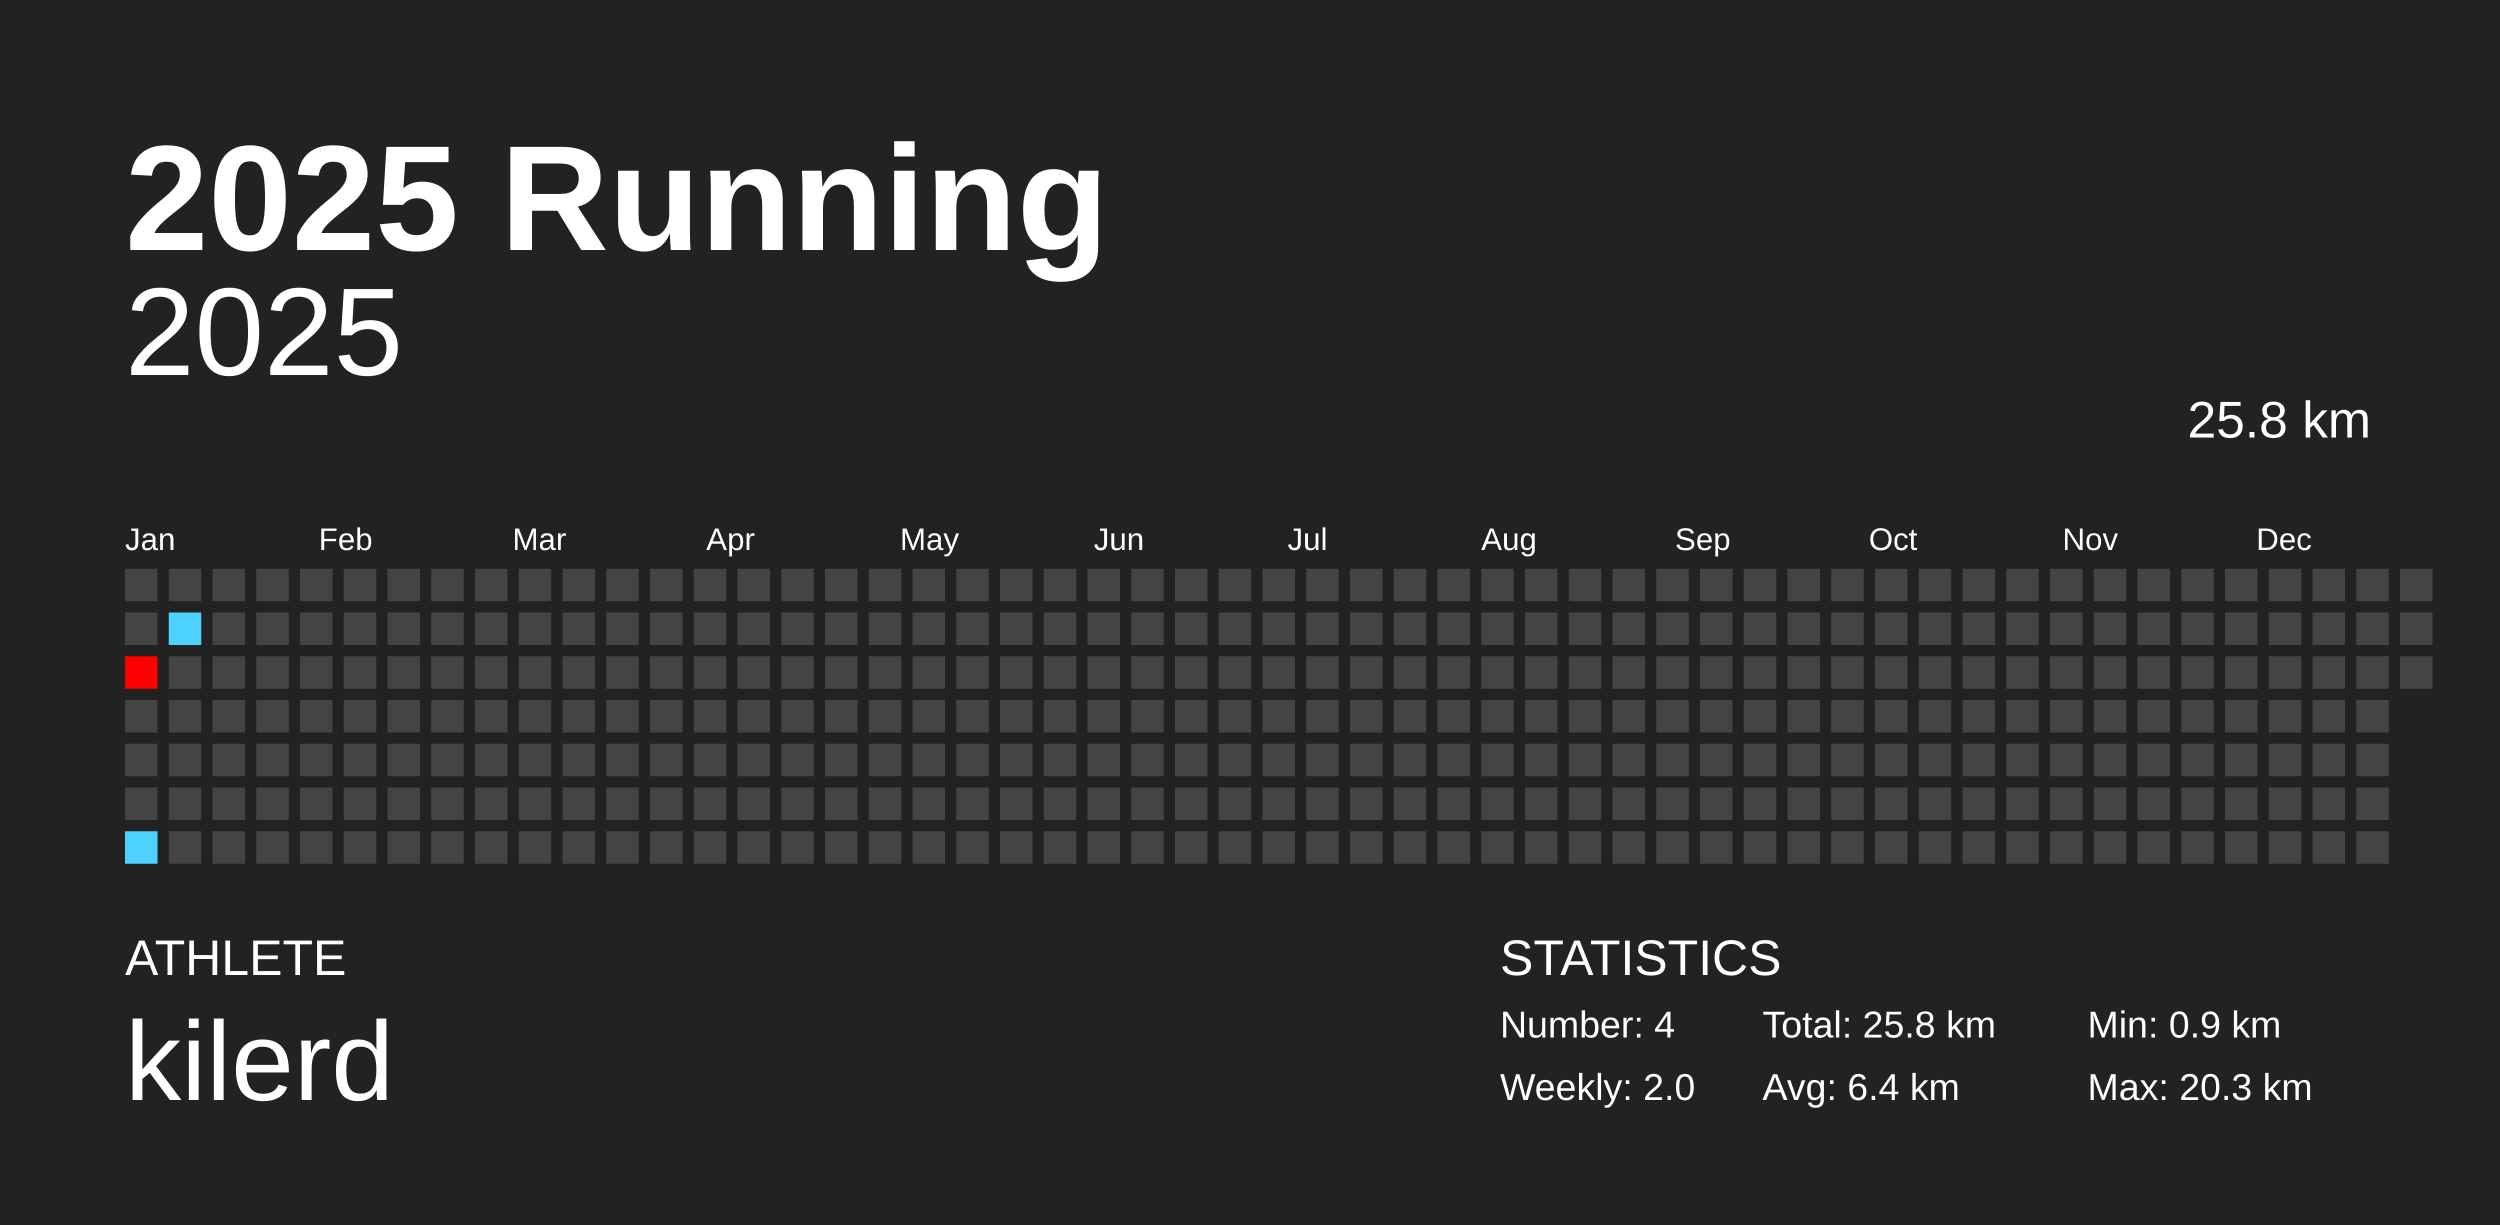
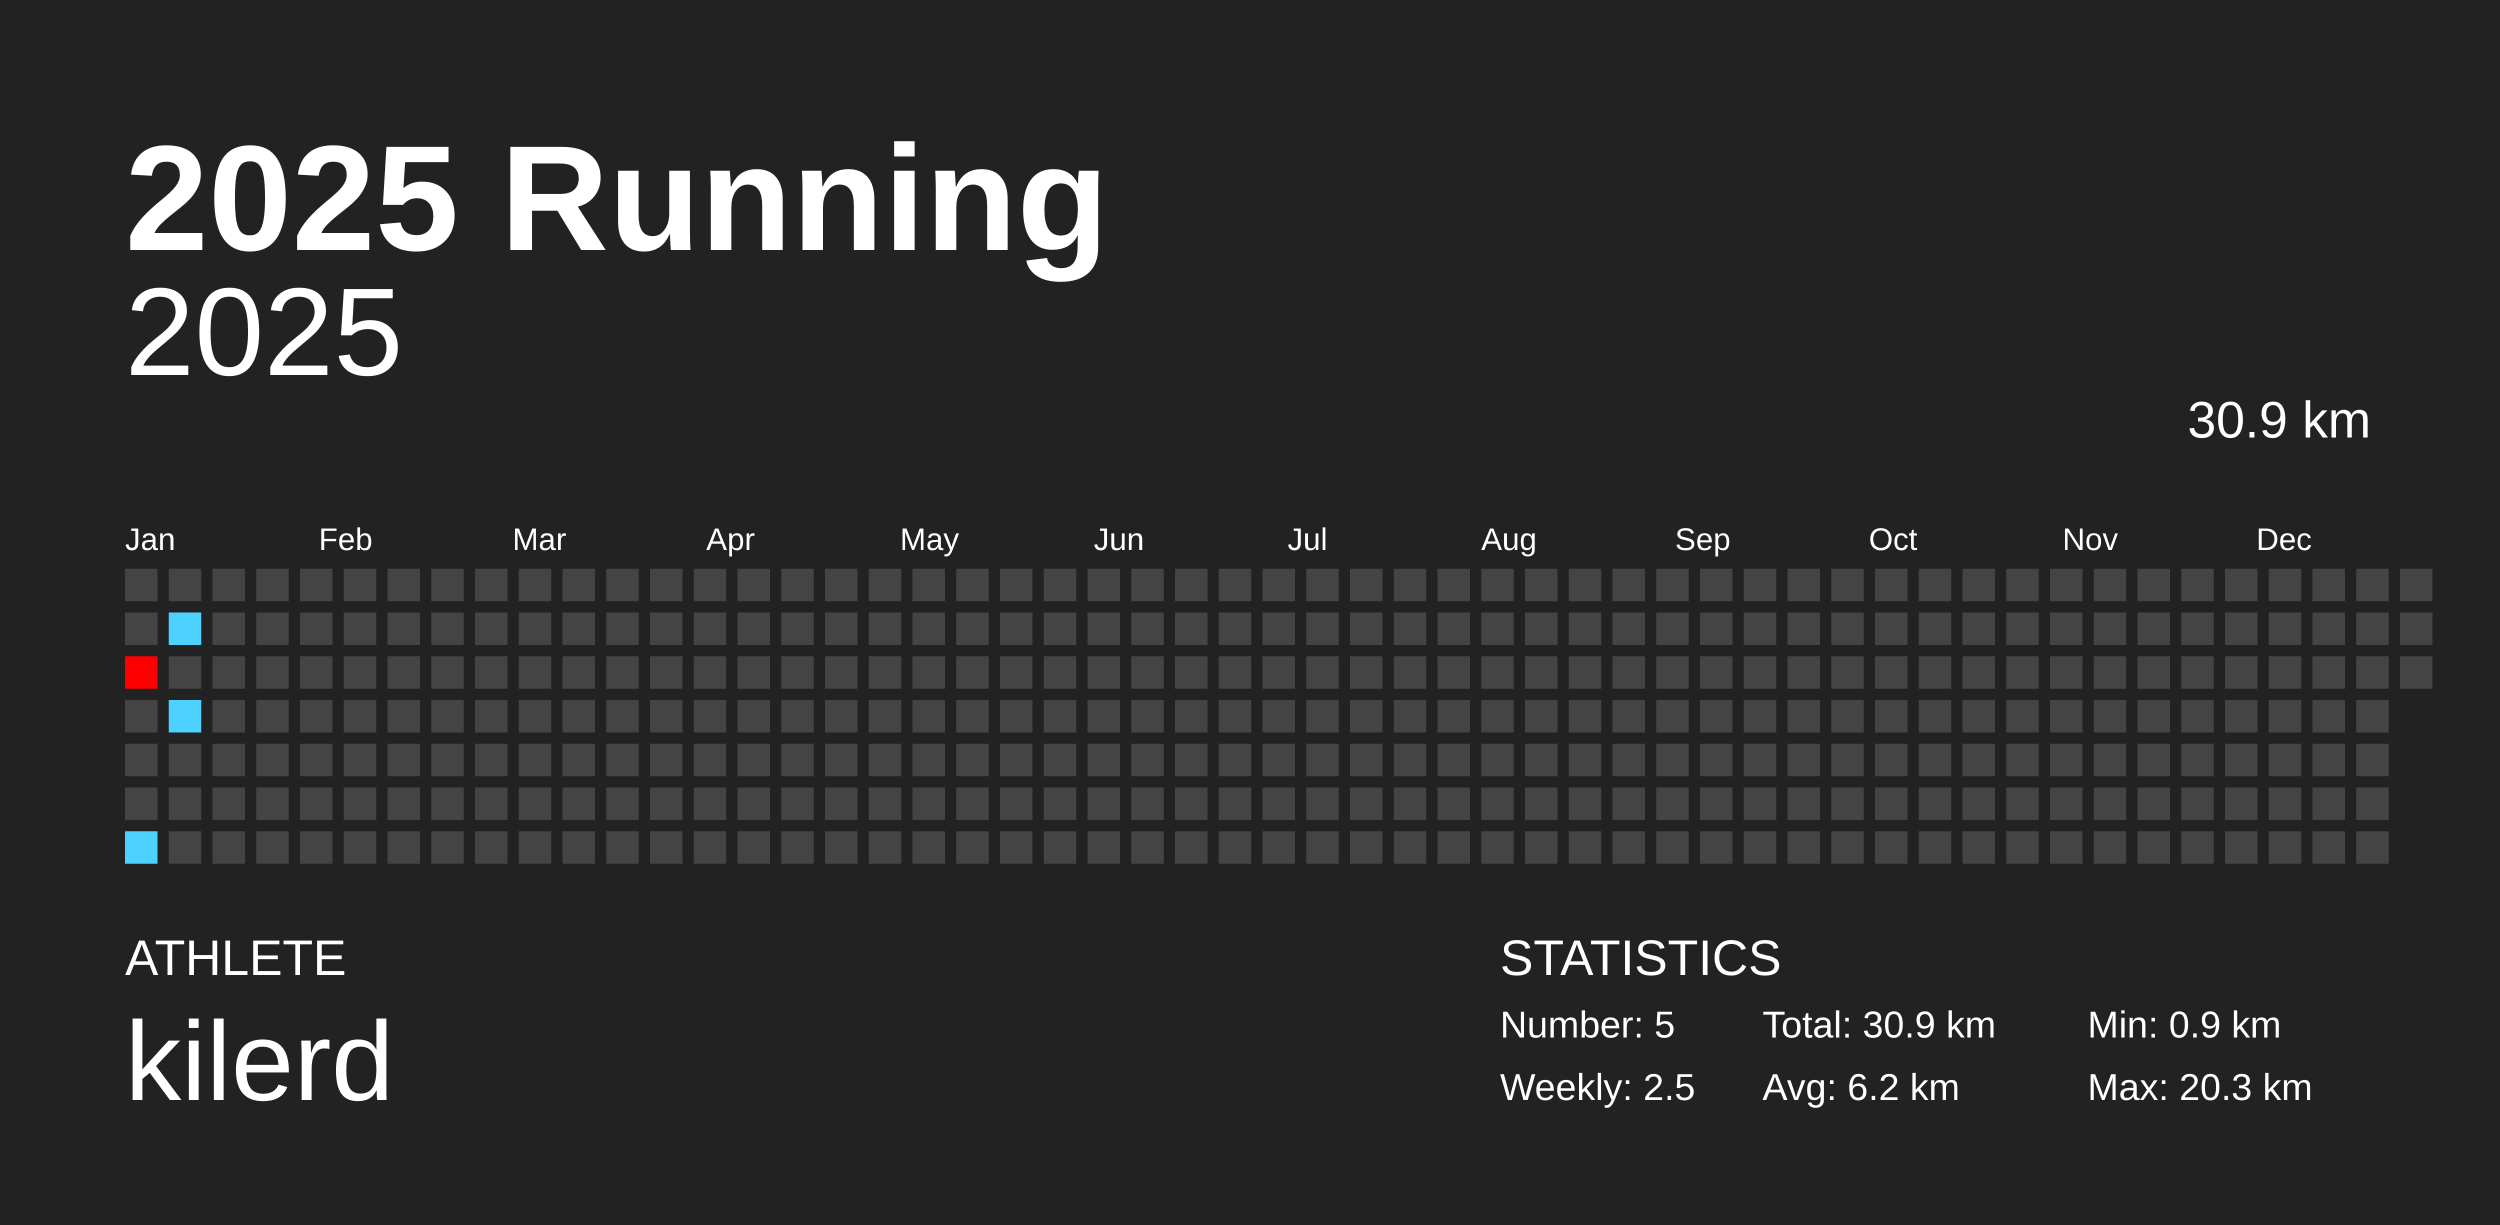
<svg xmlns="http://www.w3.org/2000/svg" baseProfile="full" height="98mm" version="1.1" viewBox="0,0,200,98" width="200mm">
  <defs />
  <rect fill="#222222" height="98" width="200" x="0" y="0" />
  <text fill="#FFFFFF" style="font-size:12px; font-family:Arial; font-weight:bold;" x="10" y="20">2025 Running</text>
  <text fill="#FFFFFF" style="font-size:4px; font-family:Arial" x="10" y="78">ATHLETE</text>
  <text fill="#FFFFFF" style="font-size:9px; font-family:Arial" x="10" y="88">kilerd</text>
  <text fill="#FFFFFF" style="font-size:4px; font-family:Arial" x="120" y="78">STATISTICS</text>
-   <text fill="#FFFFFF" style="font-size:3px; font-family:Arial" x="120" y="83">Number: 4</text>
-   <text fill="#FFFFFF" style="font-size:3px; font-family:Arial" x="120" y="88">Weekly: 2.0</text>
-   <text fill="#FFFFFF" style="font-size:3px; font-family:Arial" x="141" y="83">Total: 25.8 km</text>
-   <text fill="#FFFFFF" style="font-size:3px; font-family:Arial" x="141" y="88">Avg: 6.4 km</text>
+   <text fill="#FFFFFF" style="font-size:3px; font-family:Arial" x="120" y="83">Number: 5</text>
+   <text fill="#FFFFFF" style="font-size:3px; font-family:Arial" x="120" y="88">Weekly: 2.5</text>
+   <text fill="#FFFFFF" style="font-size:3px; font-family:Arial" x="141" y="83">Total: 30.9 km</text>
+   <text fill="#FFFFFF" style="font-size:3px; font-family:Arial" x="141" y="88">Avg: 6.2 km</text>
  <text fill="#FFFFFF" style="font-size:3px; font-family:Arial" x="167" y="83">Min: 0.9 km</text>
  <text fill="#FFFFFF" style="font-size:3px; font-family:Arial" x="167" y="88">Max: 20.3 km</text>
  <text alignment-baseline="hanging" fill="#FFFFFF" style="font-size:10.0px; font-family:Arial;" x="10" y="30">2025</text>
-   <text alignment-baseline="hanging" fill="#FFFFFF" style="font-size:4.125px; font-family:Arial;" x="175" y="35">25.8 km</text>
+   <text alignment-baseline="hanging" fill="#FFFFFF" style="font-size:4.125px; font-family:Arial;" x="175" y="35">30.9 km</text>
  <text fill="#FFFFFF" style="font-size:2.5px; font-family:Arial" x="10.0" y="44">Jan</text>
  <text fill="#FFFFFF" style="font-size:2.5px; font-family:Arial" x="25.5" y="44">Feb</text>
  <text fill="#FFFFFF" style="font-size:2.5px; font-family:Arial" x="41.0" y="44">Mar</text>
  <text fill="#FFFFFF" style="font-size:2.5px; font-family:Arial" x="56.5" y="44">Apr</text>
  <text fill="#FFFFFF" style="font-size:2.5px; font-family:Arial" x="72.0" y="44">May</text>
  <text fill="#FFFFFF" style="font-size:2.5px; font-family:Arial" x="87.5" y="44">Jun</text>
  <text fill="#FFFFFF" style="font-size:2.5px; font-family:Arial" x="103.0" y="44">Jul</text>
  <text fill="#FFFFFF" style="font-size:2.5px; font-family:Arial" x="118.5" y="44">Aug</text>
  <text fill="#FFFFFF" style="font-size:2.5px; font-family:Arial" x="134.0" y="44">Sep</text>
  <text fill="#FFFFFF" style="font-size:2.5px; font-family:Arial" x="149.5" y="44">Oct</text>
  <text fill="#FFFFFF" style="font-size:2.5px; font-family:Arial" x="165.0" y="44">Nov</text>
  <text fill="#FFFFFF" style="font-size:2.5px; font-family:Arial" x="180.5" y="44">Dec</text>
  <rect fill="#444444" height="2.6" width="2.6" x="10.0" y="45.5" />
  <rect fill="#444444" height="2.6" width="2.6" x="10.0" y="49.0" />
  <rect fill="red" height="2.6" width="2.6" x="10.0" y="52.5" />
  <rect fill="#444444" height="2.6" width="2.6" x="10.0" y="56.0" />
  <rect fill="#444444" height="2.6" width="2.6" x="10.0" y="59.5" />
  <rect fill="#444444" height="2.6" width="2.6" x="10.0" y="63.0" />
  <rect fill="#4dd2ff" height="2.6" width="2.6" x="10.0" y="66.5" />
  <rect fill="#444444" height="2.6" width="2.6" x="13.5" y="45.5" />
  <rect fill="#4dd2ff" height="2.6" width="2.6" x="13.5" y="49.0" />
  <rect fill="#444444" height="2.6" width="2.6" x="13.5" y="52.5" />
-   <rect fill="#444444" height="2.6" width="2.6" x="13.5" y="56.0" />
+   <rect fill="#4dd2ff" height="2.6" width="2.6" x="13.5" y="56.0" />
  <rect fill="#444444" height="2.6" width="2.6" x="13.5" y="59.5" />
  <rect fill="#444444" height="2.6" width="2.6" x="13.5" y="63.0" />
  <rect fill="#444444" height="2.6" width="2.6" x="13.5" y="66.5" />
  <rect fill="#444444" height="2.6" width="2.6" x="17.0" y="45.5" />
  <rect fill="#444444" height="2.6" width="2.6" x="17.0" y="49.0" />
  <rect fill="#444444" height="2.6" width="2.6" x="17.0" y="52.5" />
  <rect fill="#444444" height="2.6" width="2.6" x="17.0" y="56.0" />
  <rect fill="#444444" height="2.6" width="2.6" x="17.0" y="59.5" />
  <rect fill="#444444" height="2.6" width="2.6" x="17.0" y="63.0" />
  <rect fill="#444444" height="2.6" width="2.6" x="17.0" y="66.5" />
  <rect fill="#444444" height="2.6" width="2.6" x="20.5" y="45.5" />
  <rect fill="#444444" height="2.6" width="2.6" x="20.5" y="49.0" />
  <rect fill="#444444" height="2.6" width="2.6" x="20.5" y="52.5" />
  <rect fill="#444444" height="2.6" width="2.6" x="20.5" y="56.0" />
  <rect fill="#444444" height="2.6" width="2.6" x="20.5" y="59.5" />
  <rect fill="#444444" height="2.6" width="2.6" x="20.5" y="63.0" />
  <rect fill="#444444" height="2.6" width="2.6" x="20.5" y="66.5" />
  <rect fill="#444444" height="2.6" width="2.6" x="24.0" y="45.5" />
  <rect fill="#444444" height="2.6" width="2.6" x="24.0" y="49.0" />
  <rect fill="#444444" height="2.6" width="2.6" x="24.0" y="52.5" />
  <rect fill="#444444" height="2.6" width="2.6" x="24.0" y="56.0" />
  <rect fill="#444444" height="2.6" width="2.6" x="24.0" y="59.5" />
  <rect fill="#444444" height="2.6" width="2.6" x="24.0" y="63.0" />
  <rect fill="#444444" height="2.6" width="2.6" x="24.0" y="66.5" />
  <rect fill="#444444" height="2.6" width="2.6" x="27.5" y="45.5" />
  <rect fill="#444444" height="2.6" width="2.6" x="27.5" y="49.0" />
  <rect fill="#444444" height="2.6" width="2.6" x="27.5" y="52.5" />
  <rect fill="#444444" height="2.6" width="2.6" x="27.5" y="56.0" />
  <rect fill="#444444" height="2.6" width="2.6" x="27.5" y="59.5" />
  <rect fill="#444444" height="2.6" width="2.6" x="27.5" y="63.0" />
  <rect fill="#444444" height="2.6" width="2.6" x="27.5" y="66.5" />
  <rect fill="#444444" height="2.6" width="2.6" x="31.0" y="45.5" />
  <rect fill="#444444" height="2.6" width="2.6" x="31.0" y="49.0" />
  <rect fill="#444444" height="2.6" width="2.6" x="31.0" y="52.5" />
  <rect fill="#444444" height="2.6" width="2.6" x="31.0" y="56.0" />
  <rect fill="#444444" height="2.6" width="2.6" x="31.0" y="59.5" />
  <rect fill="#444444" height="2.6" width="2.6" x="31.0" y="63.0" />
  <rect fill="#444444" height="2.6" width="2.6" x="31.0" y="66.5" />
  <rect fill="#444444" height="2.6" width="2.6" x="34.5" y="45.5" />
  <rect fill="#444444" height="2.6" width="2.6" x="34.5" y="49.0" />
  <rect fill="#444444" height="2.6" width="2.6" x="34.5" y="52.5" />
  <rect fill="#444444" height="2.6" width="2.6" x="34.5" y="56.0" />
  <rect fill="#444444" height="2.6" width="2.6" x="34.5" y="59.5" />
  <rect fill="#444444" height="2.6" width="2.6" x="34.5" y="63.0" />
  <rect fill="#444444" height="2.6" width="2.6" x="34.5" y="66.5" />
  <rect fill="#444444" height="2.6" width="2.6" x="38.0" y="45.5" />
  <rect fill="#444444" height="2.6" width="2.6" x="38.0" y="49.0" />
  <rect fill="#444444" height="2.6" width="2.6" x="38.0" y="52.5" />
  <rect fill="#444444" height="2.6" width="2.6" x="38.0" y="56.0" />
  <rect fill="#444444" height="2.6" width="2.6" x="38.0" y="59.5" />
  <rect fill="#444444" height="2.6" width="2.6" x="38.0" y="63.0" />
  <rect fill="#444444" height="2.6" width="2.6" x="38.0" y="66.5" />
  <rect fill="#444444" height="2.6" width="2.6" x="41.5" y="45.5" />
  <rect fill="#444444" height="2.6" width="2.6" x="41.5" y="49.0" />
  <rect fill="#444444" height="2.6" width="2.6" x="41.5" y="52.5" />
  <rect fill="#444444" height="2.6" width="2.6" x="41.5" y="56.0" />
  <rect fill="#444444" height="2.6" width="2.6" x="41.5" y="59.5" />
  <rect fill="#444444" height="2.6" width="2.6" x="41.5" y="63.0" />
  <rect fill="#444444" height="2.6" width="2.6" x="41.5" y="66.5" />
  <rect fill="#444444" height="2.6" width="2.6" x="45.0" y="45.5" />
  <rect fill="#444444" height="2.6" width="2.6" x="45.0" y="49.0" />
  <rect fill="#444444" height="2.6" width="2.6" x="45.0" y="52.5" />
  <rect fill="#444444" height="2.6" width="2.6" x="45.0" y="56.0" />
  <rect fill="#444444" height="2.6" width="2.6" x="45.0" y="59.5" />
  <rect fill="#444444" height="2.6" width="2.6" x="45.0" y="63.0" />
  <rect fill="#444444" height="2.6" width="2.6" x="45.0" y="66.5" />
  <rect fill="#444444" height="2.6" width="2.6" x="48.5" y="45.5" />
  <rect fill="#444444" height="2.6" width="2.6" x="48.5" y="49.0" />
  <rect fill="#444444" height="2.6" width="2.6" x="48.5" y="52.5" />
  <rect fill="#444444" height="2.6" width="2.6" x="48.5" y="56.0" />
  <rect fill="#444444" height="2.6" width="2.6" x="48.5" y="59.5" />
  <rect fill="#444444" height="2.6" width="2.6" x="48.5" y="63.0" />
  <rect fill="#444444" height="2.6" width="2.6" x="48.5" y="66.5" />
  <rect fill="#444444" height="2.6" width="2.6" x="52.0" y="45.5" />
  <rect fill="#444444" height="2.6" width="2.6" x="52.0" y="49.0" />
  <rect fill="#444444" height="2.6" width="2.6" x="52.0" y="52.5" />
  <rect fill="#444444" height="2.6" width="2.6" x="52.0" y="56.0" />
  <rect fill="#444444" height="2.6" width="2.6" x="52.0" y="59.5" />
  <rect fill="#444444" height="2.6" width="2.6" x="52.0" y="63.0" />
  <rect fill="#444444" height="2.6" width="2.6" x="52.0" y="66.5" />
  <rect fill="#444444" height="2.6" width="2.6" x="55.5" y="45.5" />
  <rect fill="#444444" height="2.6" width="2.6" x="55.5" y="49.0" />
  <rect fill="#444444" height="2.6" width="2.6" x="55.5" y="52.5" />
  <rect fill="#444444" height="2.6" width="2.6" x="55.5" y="56.0" />
  <rect fill="#444444" height="2.6" width="2.6" x="55.5" y="59.5" />
  <rect fill="#444444" height="2.6" width="2.6" x="55.5" y="63.0" />
  <rect fill="#444444" height="2.6" width="2.6" x="55.5" y="66.5" />
  <rect fill="#444444" height="2.6" width="2.6" x="59.0" y="45.5" />
  <rect fill="#444444" height="2.6" width="2.6" x="59.0" y="49.0" />
  <rect fill="#444444" height="2.6" width="2.6" x="59.0" y="52.5" />
  <rect fill="#444444" height="2.6" width="2.6" x="59.0" y="56.0" />
  <rect fill="#444444" height="2.6" width="2.6" x="59.0" y="59.5" />
  <rect fill="#444444" height="2.6" width="2.6" x="59.0" y="63.0" />
  <rect fill="#444444" height="2.6" width="2.6" x="59.0" y="66.5" />
  <rect fill="#444444" height="2.6" width="2.6" x="62.5" y="45.5" />
  <rect fill="#444444" height="2.6" width="2.6" x="62.5" y="49.0" />
  <rect fill="#444444" height="2.6" width="2.6" x="62.5" y="52.5" />
  <rect fill="#444444" height="2.6" width="2.6" x="62.5" y="56.0" />
  <rect fill="#444444" height="2.6" width="2.6" x="62.5" y="59.5" />
  <rect fill="#444444" height="2.6" width="2.6" x="62.5" y="63.0" />
  <rect fill="#444444" height="2.6" width="2.6" x="62.5" y="66.5" />
  <rect fill="#444444" height="2.6" width="2.6" x="66.0" y="45.5" />
  <rect fill="#444444" height="2.6" width="2.6" x="66.0" y="49.0" />
  <rect fill="#444444" height="2.6" width="2.6" x="66.0" y="52.5" />
  <rect fill="#444444" height="2.6" width="2.6" x="66.0" y="56.0" />
  <rect fill="#444444" height="2.6" width="2.6" x="66.0" y="59.5" />
  <rect fill="#444444" height="2.6" width="2.6" x="66.0" y="63.0" />
  <rect fill="#444444" height="2.6" width="2.6" x="66.0" y="66.5" />
  <rect fill="#444444" height="2.6" width="2.6" x="69.5" y="45.5" />
  <rect fill="#444444" height="2.6" width="2.6" x="69.5" y="49.0" />
  <rect fill="#444444" height="2.6" width="2.6" x="69.5" y="52.5" />
  <rect fill="#444444" height="2.6" width="2.6" x="69.5" y="56.0" />
  <rect fill="#444444" height="2.6" width="2.6" x="69.5" y="59.5" />
  <rect fill="#444444" height="2.6" width="2.6" x="69.5" y="63.0" />
  <rect fill="#444444" height="2.6" width="2.6" x="69.5" y="66.5" />
  <rect fill="#444444" height="2.6" width="2.6" x="73.0" y="45.5" />
  <rect fill="#444444" height="2.6" width="2.6" x="73.0" y="49.0" />
  <rect fill="#444444" height="2.6" width="2.6" x="73.0" y="52.5" />
  <rect fill="#444444" height="2.6" width="2.6" x="73.0" y="56.0" />
  <rect fill="#444444" height="2.6" width="2.6" x="73.0" y="59.5" />
  <rect fill="#444444" height="2.6" width="2.6" x="73.0" y="63.0" />
  <rect fill="#444444" height="2.6" width="2.6" x="73.0" y="66.5" />
  <rect fill="#444444" height="2.6" width="2.6" x="76.5" y="45.5" />
  <rect fill="#444444" height="2.6" width="2.6" x="76.5" y="49.0" />
  <rect fill="#444444" height="2.6" width="2.6" x="76.5" y="52.5" />
  <rect fill="#444444" height="2.6" width="2.6" x="76.5" y="56.0" />
  <rect fill="#444444" height="2.6" width="2.6" x="76.5" y="59.5" />
  <rect fill="#444444" height="2.6" width="2.6" x="76.5" y="63.0" />
  <rect fill="#444444" height="2.6" width="2.6" x="76.5" y="66.5" />
  <rect fill="#444444" height="2.6" width="2.6" x="80.0" y="45.5" />
  <rect fill="#444444" height="2.6" width="2.6" x="80.0" y="49.0" />
  <rect fill="#444444" height="2.6" width="2.6" x="80.0" y="52.5" />
  <rect fill="#444444" height="2.6" width="2.6" x="80.0" y="56.0" />
  <rect fill="#444444" height="2.6" width="2.6" x="80.0" y="59.5" />
  <rect fill="#444444" height="2.6" width="2.6" x="80.0" y="63.0" />
  <rect fill="#444444" height="2.6" width="2.6" x="80.0" y="66.5" />
  <rect fill="#444444" height="2.6" width="2.6" x="83.5" y="45.5" />
  <rect fill="#444444" height="2.6" width="2.6" x="83.5" y="49.0" />
  <rect fill="#444444" height="2.6" width="2.6" x="83.5" y="52.5" />
  <rect fill="#444444" height="2.6" width="2.6" x="83.5" y="56.0" />
  <rect fill="#444444" height="2.6" width="2.6" x="83.5" y="59.5" />
  <rect fill="#444444" height="2.6" width="2.6" x="83.5" y="63.0" />
  <rect fill="#444444" height="2.6" width="2.6" x="83.5" y="66.5" />
  <rect fill="#444444" height="2.6" width="2.6" x="87.0" y="45.5" />
  <rect fill="#444444" height="2.6" width="2.6" x="87.0" y="49.0" />
  <rect fill="#444444" height="2.6" width="2.6" x="87.0" y="52.5" />
  <rect fill="#444444" height="2.6" width="2.6" x="87.0" y="56.0" />
  <rect fill="#444444" height="2.6" width="2.6" x="87.0" y="59.5" />
  <rect fill="#444444" height="2.6" width="2.6" x="87.0" y="63.0" />
  <rect fill="#444444" height="2.6" width="2.6" x="87.0" y="66.5" />
  <rect fill="#444444" height="2.6" width="2.6" x="90.5" y="45.5" />
  <rect fill="#444444" height="2.6" width="2.6" x="90.5" y="49.0" />
  <rect fill="#444444" height="2.6" width="2.6" x="90.5" y="52.5" />
  <rect fill="#444444" height="2.6" width="2.6" x="90.5" y="56.0" />
  <rect fill="#444444" height="2.6" width="2.6" x="90.5" y="59.5" />
  <rect fill="#444444" height="2.6" width="2.6" x="90.5" y="63.0" />
  <rect fill="#444444" height="2.6" width="2.6" x="90.5" y="66.5" />
  <rect fill="#444444" height="2.6" width="2.6" x="94.0" y="45.5" />
  <rect fill="#444444" height="2.6" width="2.6" x="94.0" y="49.0" />
  <rect fill="#444444" height="2.6" width="2.6" x="94.0" y="52.5" />
  <rect fill="#444444" height="2.6" width="2.6" x="94.0" y="56.0" />
  <rect fill="#444444" height="2.6" width="2.6" x="94.0" y="59.5" />
  <rect fill="#444444" height="2.6" width="2.6" x="94.0" y="63.0" />
  <rect fill="#444444" height="2.6" width="2.6" x="94.0" y="66.5" />
  <rect fill="#444444" height="2.6" width="2.6" x="97.5" y="45.5" />
  <rect fill="#444444" height="2.6" width="2.6" x="97.5" y="49.0" />
  <rect fill="#444444" height="2.6" width="2.6" x="97.5" y="52.5" />
  <rect fill="#444444" height="2.6" width="2.6" x="97.5" y="56.0" />
  <rect fill="#444444" height="2.6" width="2.6" x="97.5" y="59.5" />
  <rect fill="#444444" height="2.6" width="2.6" x="97.5" y="63.0" />
  <rect fill="#444444" height="2.6" width="2.6" x="97.5" y="66.5" />
  <rect fill="#444444" height="2.6" width="2.6" x="101.0" y="45.5" />
  <rect fill="#444444" height="2.6" width="2.6" x="101.0" y="49.0" />
  <rect fill="#444444" height="2.6" width="2.6" x="101.0" y="52.5" />
  <rect fill="#444444" height="2.6" width="2.6" x="101.0" y="56.0" />
  <rect fill="#444444" height="2.6" width="2.6" x="101.0" y="59.5" />
  <rect fill="#444444" height="2.6" width="2.6" x="101.0" y="63.0" />
  <rect fill="#444444" height="2.6" width="2.6" x="101.0" y="66.5" />
  <rect fill="#444444" height="2.6" width="2.6" x="104.5" y="45.5" />
  <rect fill="#444444" height="2.6" width="2.6" x="104.5" y="49.0" />
  <rect fill="#444444" height="2.6" width="2.6" x="104.5" y="52.5" />
  <rect fill="#444444" height="2.6" width="2.6" x="104.5" y="56.0" />
  <rect fill="#444444" height="2.6" width="2.6" x="104.5" y="59.5" />
  <rect fill="#444444" height="2.6" width="2.6" x="104.5" y="63.0" />
  <rect fill="#444444" height="2.6" width="2.6" x="104.5" y="66.5" />
  <rect fill="#444444" height="2.6" width="2.6" x="108.0" y="45.5" />
  <rect fill="#444444" height="2.6" width="2.6" x="108.0" y="49.0" />
  <rect fill="#444444" height="2.6" width="2.6" x="108.0" y="52.5" />
  <rect fill="#444444" height="2.6" width="2.6" x="108.0" y="56.0" />
  <rect fill="#444444" height="2.6" width="2.6" x="108.0" y="59.5" />
  <rect fill="#444444" height="2.6" width="2.6" x="108.0" y="63.0" />
  <rect fill="#444444" height="2.6" width="2.6" x="108.0" y="66.5" />
  <rect fill="#444444" height="2.6" width="2.6" x="111.5" y="45.5" />
  <rect fill="#444444" height="2.6" width="2.6" x="111.5" y="49.0" />
  <rect fill="#444444" height="2.6" width="2.6" x="111.5" y="52.5" />
  <rect fill="#444444" height="2.6" width="2.6" x="111.5" y="56.0" />
  <rect fill="#444444" height="2.6" width="2.6" x="111.5" y="59.5" />
  <rect fill="#444444" height="2.6" width="2.6" x="111.5" y="63.0" />
  <rect fill="#444444" height="2.6" width="2.6" x="111.5" y="66.5" />
  <rect fill="#444444" height="2.6" width="2.6" x="115.0" y="45.5" />
  <rect fill="#444444" height="2.6" width="2.6" x="115.0" y="49.0" />
  <rect fill="#444444" height="2.6" width="2.6" x="115.0" y="52.5" />
  <rect fill="#444444" height="2.6" width="2.6" x="115.0" y="56.0" />
  <rect fill="#444444" height="2.6" width="2.6" x="115.0" y="59.5" />
  <rect fill="#444444" height="2.6" width="2.6" x="115.0" y="63.0" />
  <rect fill="#444444" height="2.6" width="2.6" x="115.0" y="66.5" />
  <rect fill="#444444" height="2.6" width="2.6" x="118.5" y="45.5" />
  <rect fill="#444444" height="2.6" width="2.6" x="118.5" y="49.0" />
  <rect fill="#444444" height="2.6" width="2.6" x="118.5" y="52.5" />
  <rect fill="#444444" height="2.6" width="2.6" x="118.5" y="56.0" />
  <rect fill="#444444" height="2.6" width="2.6" x="118.5" y="59.5" />
  <rect fill="#444444" height="2.6" width="2.6" x="118.5" y="63.0" />
  <rect fill="#444444" height="2.6" width="2.6" x="118.5" y="66.5" />
  <rect fill="#444444" height="2.6" width="2.6" x="122.0" y="45.5" />
  <rect fill="#444444" height="2.6" width="2.6" x="122.0" y="49.0" />
  <rect fill="#444444" height="2.6" width="2.6" x="122.0" y="52.5" />
  <rect fill="#444444" height="2.6" width="2.6" x="122.0" y="56.0" />
  <rect fill="#444444" height="2.6" width="2.6" x="122.0" y="59.5" />
  <rect fill="#444444" height="2.6" width="2.6" x="122.0" y="63.0" />
  <rect fill="#444444" height="2.6" width="2.6" x="122.0" y="66.5" />
  <rect fill="#444444" height="2.6" width="2.6" x="125.5" y="45.5" />
  <rect fill="#444444" height="2.6" width="2.6" x="125.5" y="49.0" />
  <rect fill="#444444" height="2.6" width="2.6" x="125.5" y="52.5" />
  <rect fill="#444444" height="2.6" width="2.6" x="125.5" y="56.0" />
  <rect fill="#444444" height="2.6" width="2.6" x="125.5" y="59.5" />
  <rect fill="#444444" height="2.6" width="2.6" x="125.5" y="63.0" />
  <rect fill="#444444" height="2.6" width="2.6" x="125.5" y="66.5" />
  <rect fill="#444444" height="2.6" width="2.6" x="129.0" y="45.5" />
  <rect fill="#444444" height="2.6" width="2.6" x="129.0" y="49.0" />
  <rect fill="#444444" height="2.6" width="2.6" x="129.0" y="52.5" />
  <rect fill="#444444" height="2.6" width="2.6" x="129.0" y="56.0" />
  <rect fill="#444444" height="2.6" width="2.6" x="129.0" y="59.5" />
  <rect fill="#444444" height="2.6" width="2.6" x="129.0" y="63.0" />
  <rect fill="#444444" height="2.6" width="2.6" x="129.0" y="66.5" />
  <rect fill="#444444" height="2.6" width="2.6" x="132.5" y="45.5" />
  <rect fill="#444444" height="2.6" width="2.6" x="132.5" y="49.0" />
  <rect fill="#444444" height="2.6" width="2.6" x="132.5" y="52.5" />
  <rect fill="#444444" height="2.6" width="2.6" x="132.5" y="56.0" />
  <rect fill="#444444" height="2.6" width="2.6" x="132.5" y="59.5" />
  <rect fill="#444444" height="2.6" width="2.6" x="132.5" y="63.0" />
  <rect fill="#444444" height="2.6" width="2.6" x="132.5" y="66.5" />
  <rect fill="#444444" height="2.6" width="2.6" x="136.0" y="45.5" />
  <rect fill="#444444" height="2.6" width="2.6" x="136.0" y="49.0" />
  <rect fill="#444444" height="2.6" width="2.6" x="136.0" y="52.5" />
  <rect fill="#444444" height="2.6" width="2.6" x="136.0" y="56.0" />
  <rect fill="#444444" height="2.6" width="2.6" x="136.0" y="59.5" />
  <rect fill="#444444" height="2.6" width="2.6" x="136.0" y="63.0" />
  <rect fill="#444444" height="2.6" width="2.6" x="136.0" y="66.5" />
  <rect fill="#444444" height="2.6" width="2.6" x="139.5" y="45.5" />
  <rect fill="#444444" height="2.6" width="2.6" x="139.5" y="49.0" />
  <rect fill="#444444" height="2.6" width="2.6" x="139.5" y="52.5" />
  <rect fill="#444444" height="2.6" width="2.6" x="139.5" y="56.0" />
  <rect fill="#444444" height="2.6" width="2.6" x="139.5" y="59.5" />
  <rect fill="#444444" height="2.6" width="2.6" x="139.5" y="63.0" />
  <rect fill="#444444" height="2.6" width="2.6" x="139.5" y="66.5" />
  <rect fill="#444444" height="2.6" width="2.6" x="143.0" y="45.5" />
  <rect fill="#444444" height="2.6" width="2.6" x="143.0" y="49.0" />
  <rect fill="#444444" height="2.6" width="2.6" x="143.0" y="52.5" />
  <rect fill="#444444" height="2.6" width="2.6" x="143.0" y="56.0" />
  <rect fill="#444444" height="2.6" width="2.6" x="143.0" y="59.5" />
  <rect fill="#444444" height="2.6" width="2.6" x="143.0" y="63.0" />
  <rect fill="#444444" height="2.6" width="2.6" x="143.0" y="66.5" />
  <rect fill="#444444" height="2.6" width="2.6" x="146.5" y="45.5" />
  <rect fill="#444444" height="2.6" width="2.6" x="146.5" y="49.0" />
  <rect fill="#444444" height="2.6" width="2.6" x="146.5" y="52.5" />
  <rect fill="#444444" height="2.6" width="2.6" x="146.5" y="56.0" />
  <rect fill="#444444" height="2.6" width="2.6" x="146.5" y="59.5" />
  <rect fill="#444444" height="2.6" width="2.6" x="146.5" y="63.0" />
  <rect fill="#444444" height="2.6" width="2.6" x="146.5" y="66.5" />
  <rect fill="#444444" height="2.6" width="2.6" x="150.0" y="45.5" />
  <rect fill="#444444" height="2.6" width="2.6" x="150.0" y="49.0" />
  <rect fill="#444444" height="2.6" width="2.6" x="150.0" y="52.5" />
  <rect fill="#444444" height="2.6" width="2.6" x="150.0" y="56.0" />
  <rect fill="#444444" height="2.6" width="2.6" x="150.0" y="59.5" />
  <rect fill="#444444" height="2.6" width="2.6" x="150.0" y="63.0" />
  <rect fill="#444444" height="2.6" width="2.6" x="150.0" y="66.5" />
  <rect fill="#444444" height="2.6" width="2.6" x="153.5" y="45.5" />
  <rect fill="#444444" height="2.6" width="2.6" x="153.5" y="49.0" />
  <rect fill="#444444" height="2.6" width="2.6" x="153.5" y="52.5" />
  <rect fill="#444444" height="2.6" width="2.6" x="153.5" y="56.0" />
  <rect fill="#444444" height="2.6" width="2.6" x="153.5" y="59.5" />
  <rect fill="#444444" height="2.6" width="2.6" x="153.5" y="63.0" />
  <rect fill="#444444" height="2.6" width="2.6" x="153.5" y="66.5" />
  <rect fill="#444444" height="2.6" width="2.6" x="157.0" y="45.5" />
  <rect fill="#444444" height="2.6" width="2.6" x="157.0" y="49.0" />
  <rect fill="#444444" height="2.6" width="2.6" x="157.0" y="52.5" />
  <rect fill="#444444" height="2.6" width="2.6" x="157.0" y="56.0" />
  <rect fill="#444444" height="2.6" width="2.6" x="157.0" y="59.5" />
  <rect fill="#444444" height="2.6" width="2.6" x="157.0" y="63.0" />
  <rect fill="#444444" height="2.6" width="2.6" x="157.0" y="66.5" />
  <rect fill="#444444" height="2.6" width="2.6" x="160.5" y="45.5" />
  <rect fill="#444444" height="2.6" width="2.6" x="160.5" y="49.0" />
  <rect fill="#444444" height="2.6" width="2.6" x="160.5" y="52.5" />
  <rect fill="#444444" height="2.6" width="2.6" x="160.5" y="56.0" />
  <rect fill="#444444" height="2.6" width="2.6" x="160.5" y="59.5" />
  <rect fill="#444444" height="2.6" width="2.6" x="160.5" y="63.0" />
  <rect fill="#444444" height="2.6" width="2.6" x="160.5" y="66.5" />
  <rect fill="#444444" height="2.6" width="2.6" x="164.0" y="45.5" />
  <rect fill="#444444" height="2.6" width="2.6" x="164.0" y="49.0" />
  <rect fill="#444444" height="2.6" width="2.6" x="164.0" y="52.5" />
  <rect fill="#444444" height="2.6" width="2.6" x="164.0" y="56.0" />
  <rect fill="#444444" height="2.6" width="2.6" x="164.0" y="59.5" />
  <rect fill="#444444" height="2.6" width="2.6" x="164.0" y="63.0" />
  <rect fill="#444444" height="2.6" width="2.6" x="164.0" y="66.5" />
  <rect fill="#444444" height="2.6" width="2.6" x="167.5" y="45.5" />
  <rect fill="#444444" height="2.6" width="2.6" x="167.5" y="49.0" />
  <rect fill="#444444" height="2.6" width="2.6" x="167.5" y="52.5" />
  <rect fill="#444444" height="2.6" width="2.6" x="167.5" y="56.0" />
  <rect fill="#444444" height="2.6" width="2.6" x="167.5" y="59.5" />
  <rect fill="#444444" height="2.6" width="2.6" x="167.5" y="63.0" />
  <rect fill="#444444" height="2.6" width="2.6" x="167.5" y="66.5" />
  <rect fill="#444444" height="2.6" width="2.6" x="171.0" y="45.5" />
  <rect fill="#444444" height="2.6" width="2.6" x="171.0" y="49.0" />
  <rect fill="#444444" height="2.6" width="2.6" x="171.0" y="52.5" />
  <rect fill="#444444" height="2.6" width="2.6" x="171.0" y="56.0" />
  <rect fill="#444444" height="2.6" width="2.6" x="171.0" y="59.5" />
  <rect fill="#444444" height="2.6" width="2.6" x="171.0" y="63.0" />
  <rect fill="#444444" height="2.6" width="2.6" x="171.0" y="66.5" />
  <rect fill="#444444" height="2.6" width="2.6" x="174.5" y="45.5" />
  <rect fill="#444444" height="2.6" width="2.6" x="174.5" y="49.0" />
  <rect fill="#444444" height="2.6" width="2.6" x="174.5" y="52.5" />
  <rect fill="#444444" height="2.6" width="2.6" x="174.5" y="56.0" />
  <rect fill="#444444" height="2.6" width="2.6" x="174.5" y="59.5" />
  <rect fill="#444444" height="2.6" width="2.6" x="174.5" y="63.0" />
  <rect fill="#444444" height="2.6" width="2.6" x="174.5" y="66.5" />
  <rect fill="#444444" height="2.6" width="2.6" x="178.0" y="45.5" />
  <rect fill="#444444" height="2.6" width="2.6" x="178.0" y="49.0" />
  <rect fill="#444444" height="2.6" width="2.6" x="178.0" y="52.5" />
  <rect fill="#444444" height="2.6" width="2.6" x="178.0" y="56.0" />
  <rect fill="#444444" height="2.6" width="2.6" x="178.0" y="59.5" />
  <rect fill="#444444" height="2.6" width="2.6" x="178.0" y="63.0" />
  <rect fill="#444444" height="2.6" width="2.6" x="178.0" y="66.5" />
  <rect fill="#444444" height="2.6" width="2.6" x="181.5" y="45.5" />
  <rect fill="#444444" height="2.6" width="2.6" x="181.5" y="49.0" />
  <rect fill="#444444" height="2.6" width="2.6" x="181.5" y="52.5" />
  <rect fill="#444444" height="2.6" width="2.6" x="181.5" y="56.0" />
  <rect fill="#444444" height="2.6" width="2.6" x="181.5" y="59.5" />
  <rect fill="#444444" height="2.6" width="2.6" x="181.5" y="63.0" />
  <rect fill="#444444" height="2.6" width="2.6" x="181.5" y="66.5" />
  <rect fill="#444444" height="2.6" width="2.6" x="185.0" y="45.5" />
  <rect fill="#444444" height="2.6" width="2.6" x="185.0" y="49.0" />
  <rect fill="#444444" height="2.6" width="2.6" x="185.0" y="52.5" />
  <rect fill="#444444" height="2.6" width="2.6" x="185.0" y="56.0" />
  <rect fill="#444444" height="2.6" width="2.6" x="185.0" y="59.5" />
  <rect fill="#444444" height="2.6" width="2.6" x="185.0" y="63.0" />
  <rect fill="#444444" height="2.6" width="2.6" x="185.0" y="66.5" />
  <rect fill="#444444" height="2.6" width="2.6" x="188.5" y="45.5" />
  <rect fill="#444444" height="2.6" width="2.6" x="188.5" y="49.0" />
  <rect fill="#444444" height="2.6" width="2.6" x="188.5" y="52.5" />
  <rect fill="#444444" height="2.6" width="2.6" x="188.5" y="56.0" />
  <rect fill="#444444" height="2.6" width="2.6" x="188.5" y="59.5" />
  <rect fill="#444444" height="2.6" width="2.6" x="188.5" y="63.0" />
  <rect fill="#444444" height="2.6" width="2.6" x="188.5" y="66.5" />
  <rect fill="#444444" height="2.6" width="2.6" x="192.0" y="45.5" />
  <rect fill="#444444" height="2.6" width="2.6" x="192.0" y="49.0" />
  <rect fill="#444444" height="2.6" width="2.6" x="192.0" y="52.5" />
</svg>
